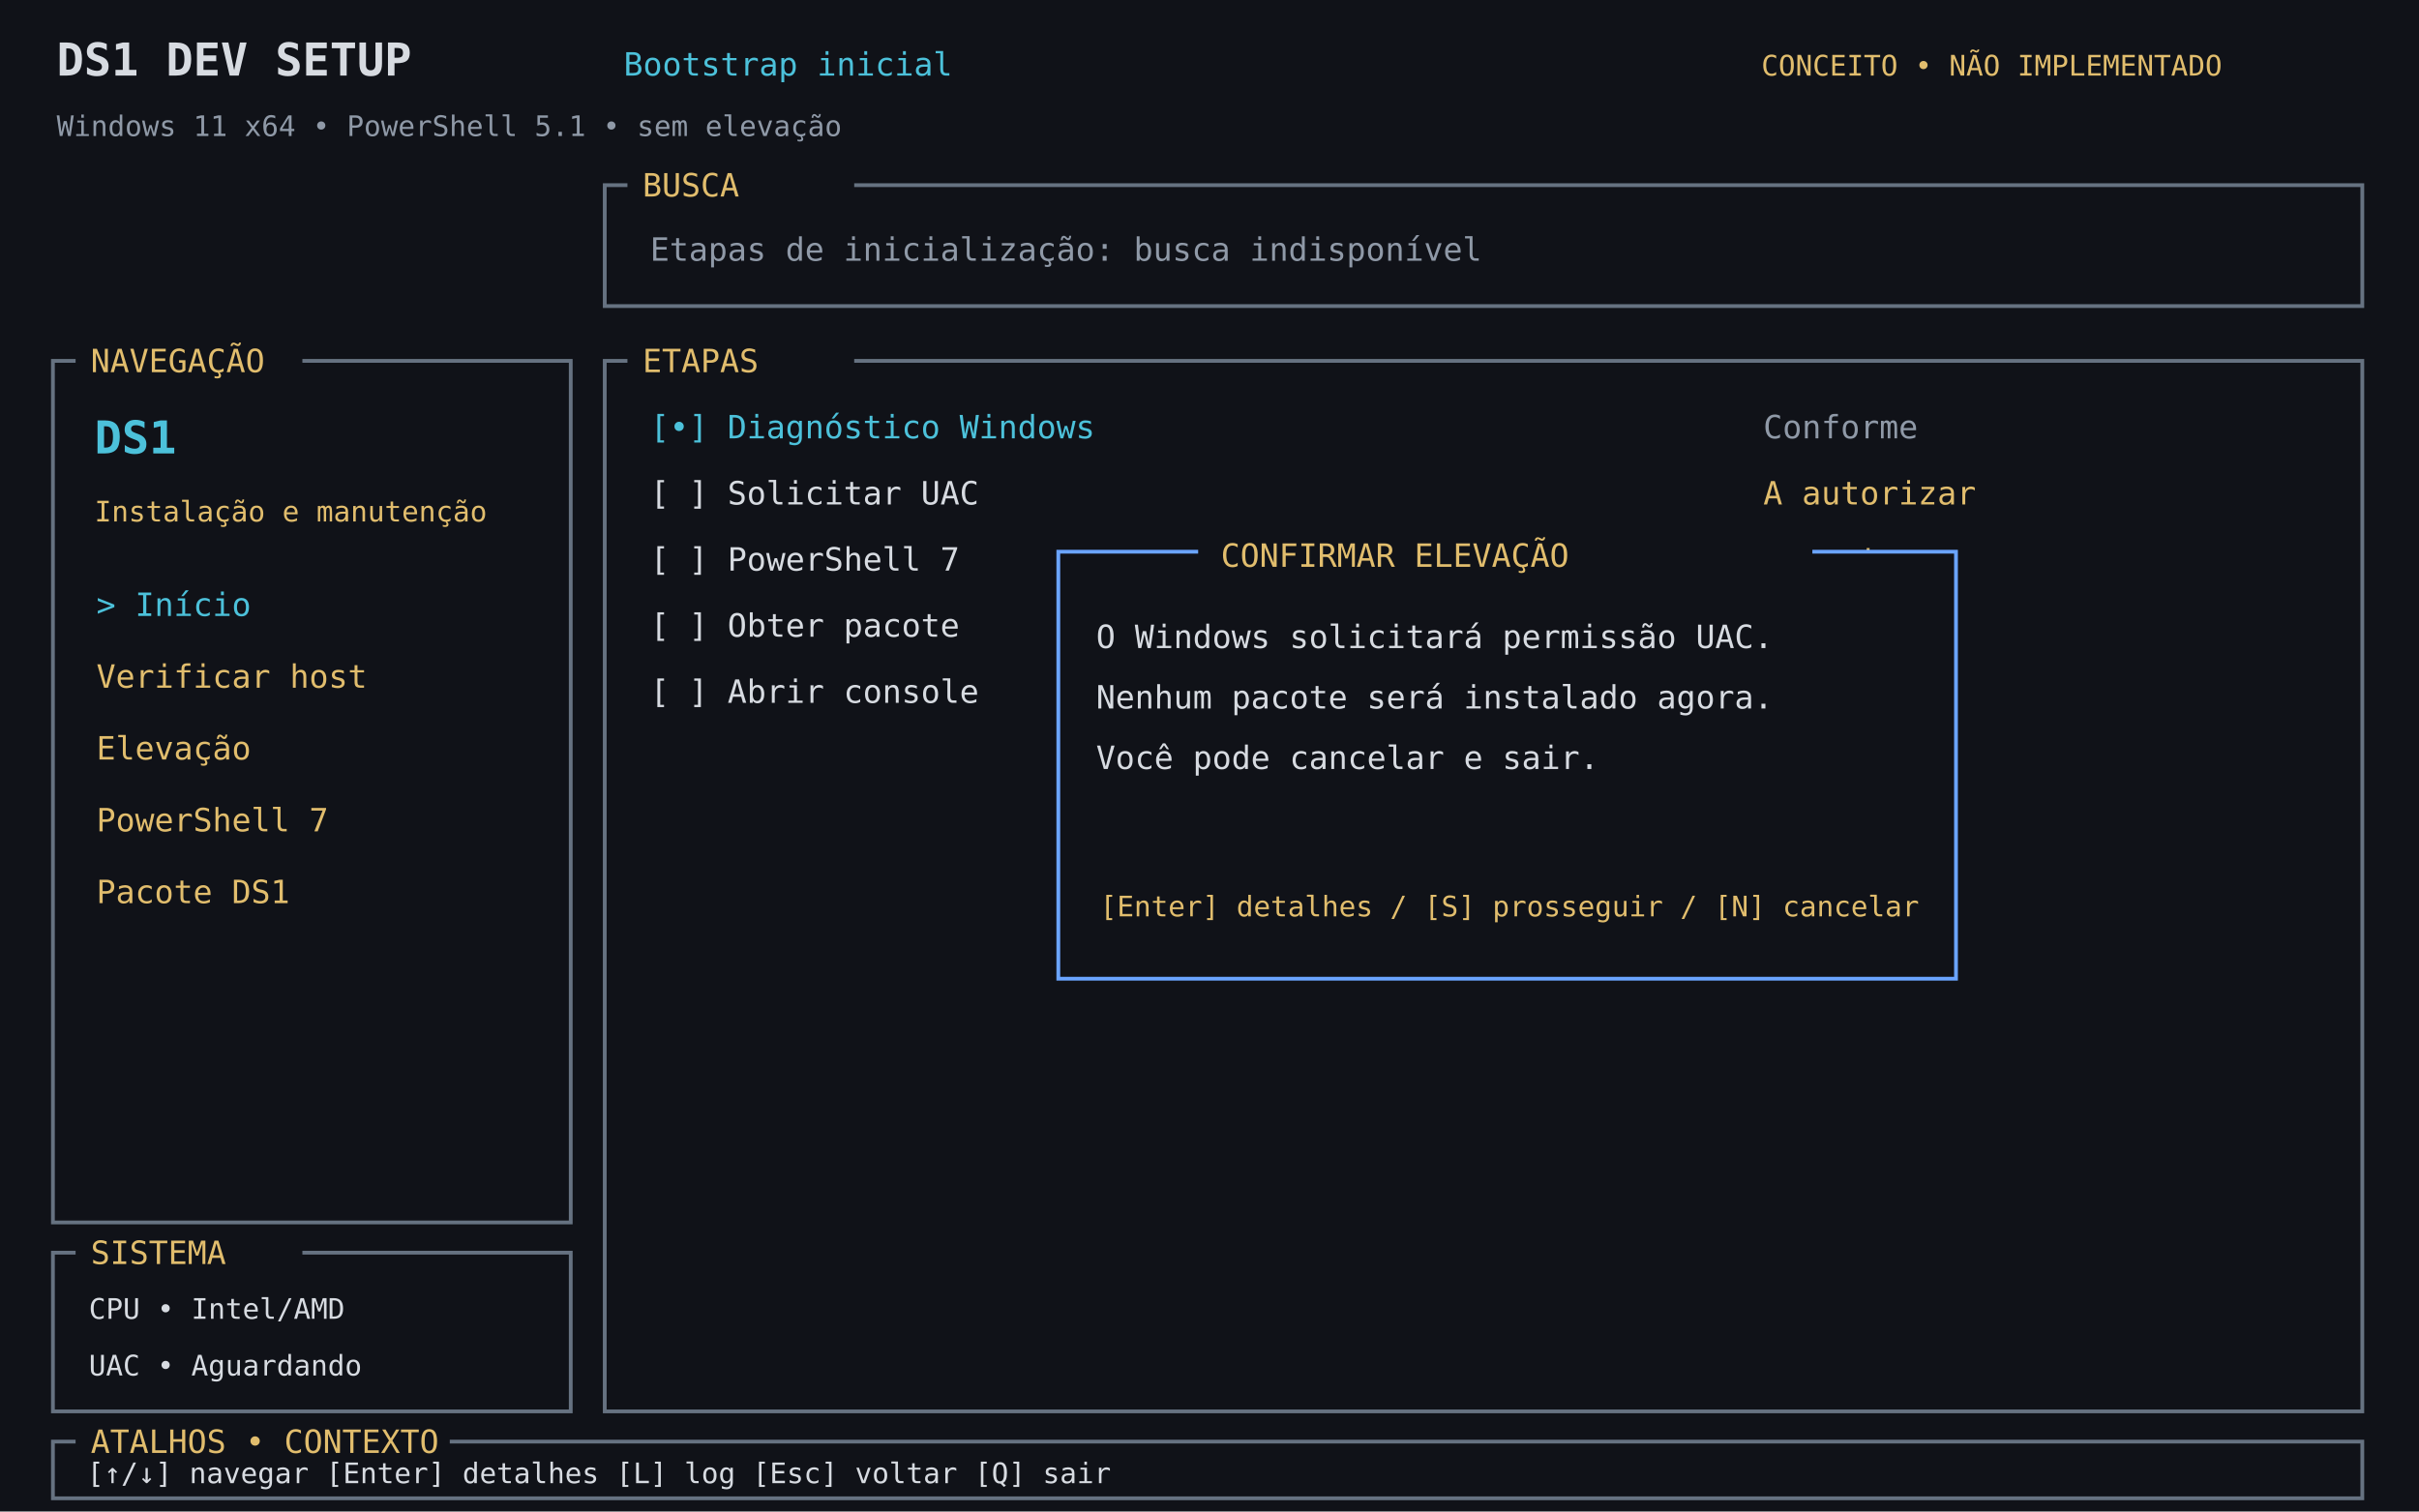
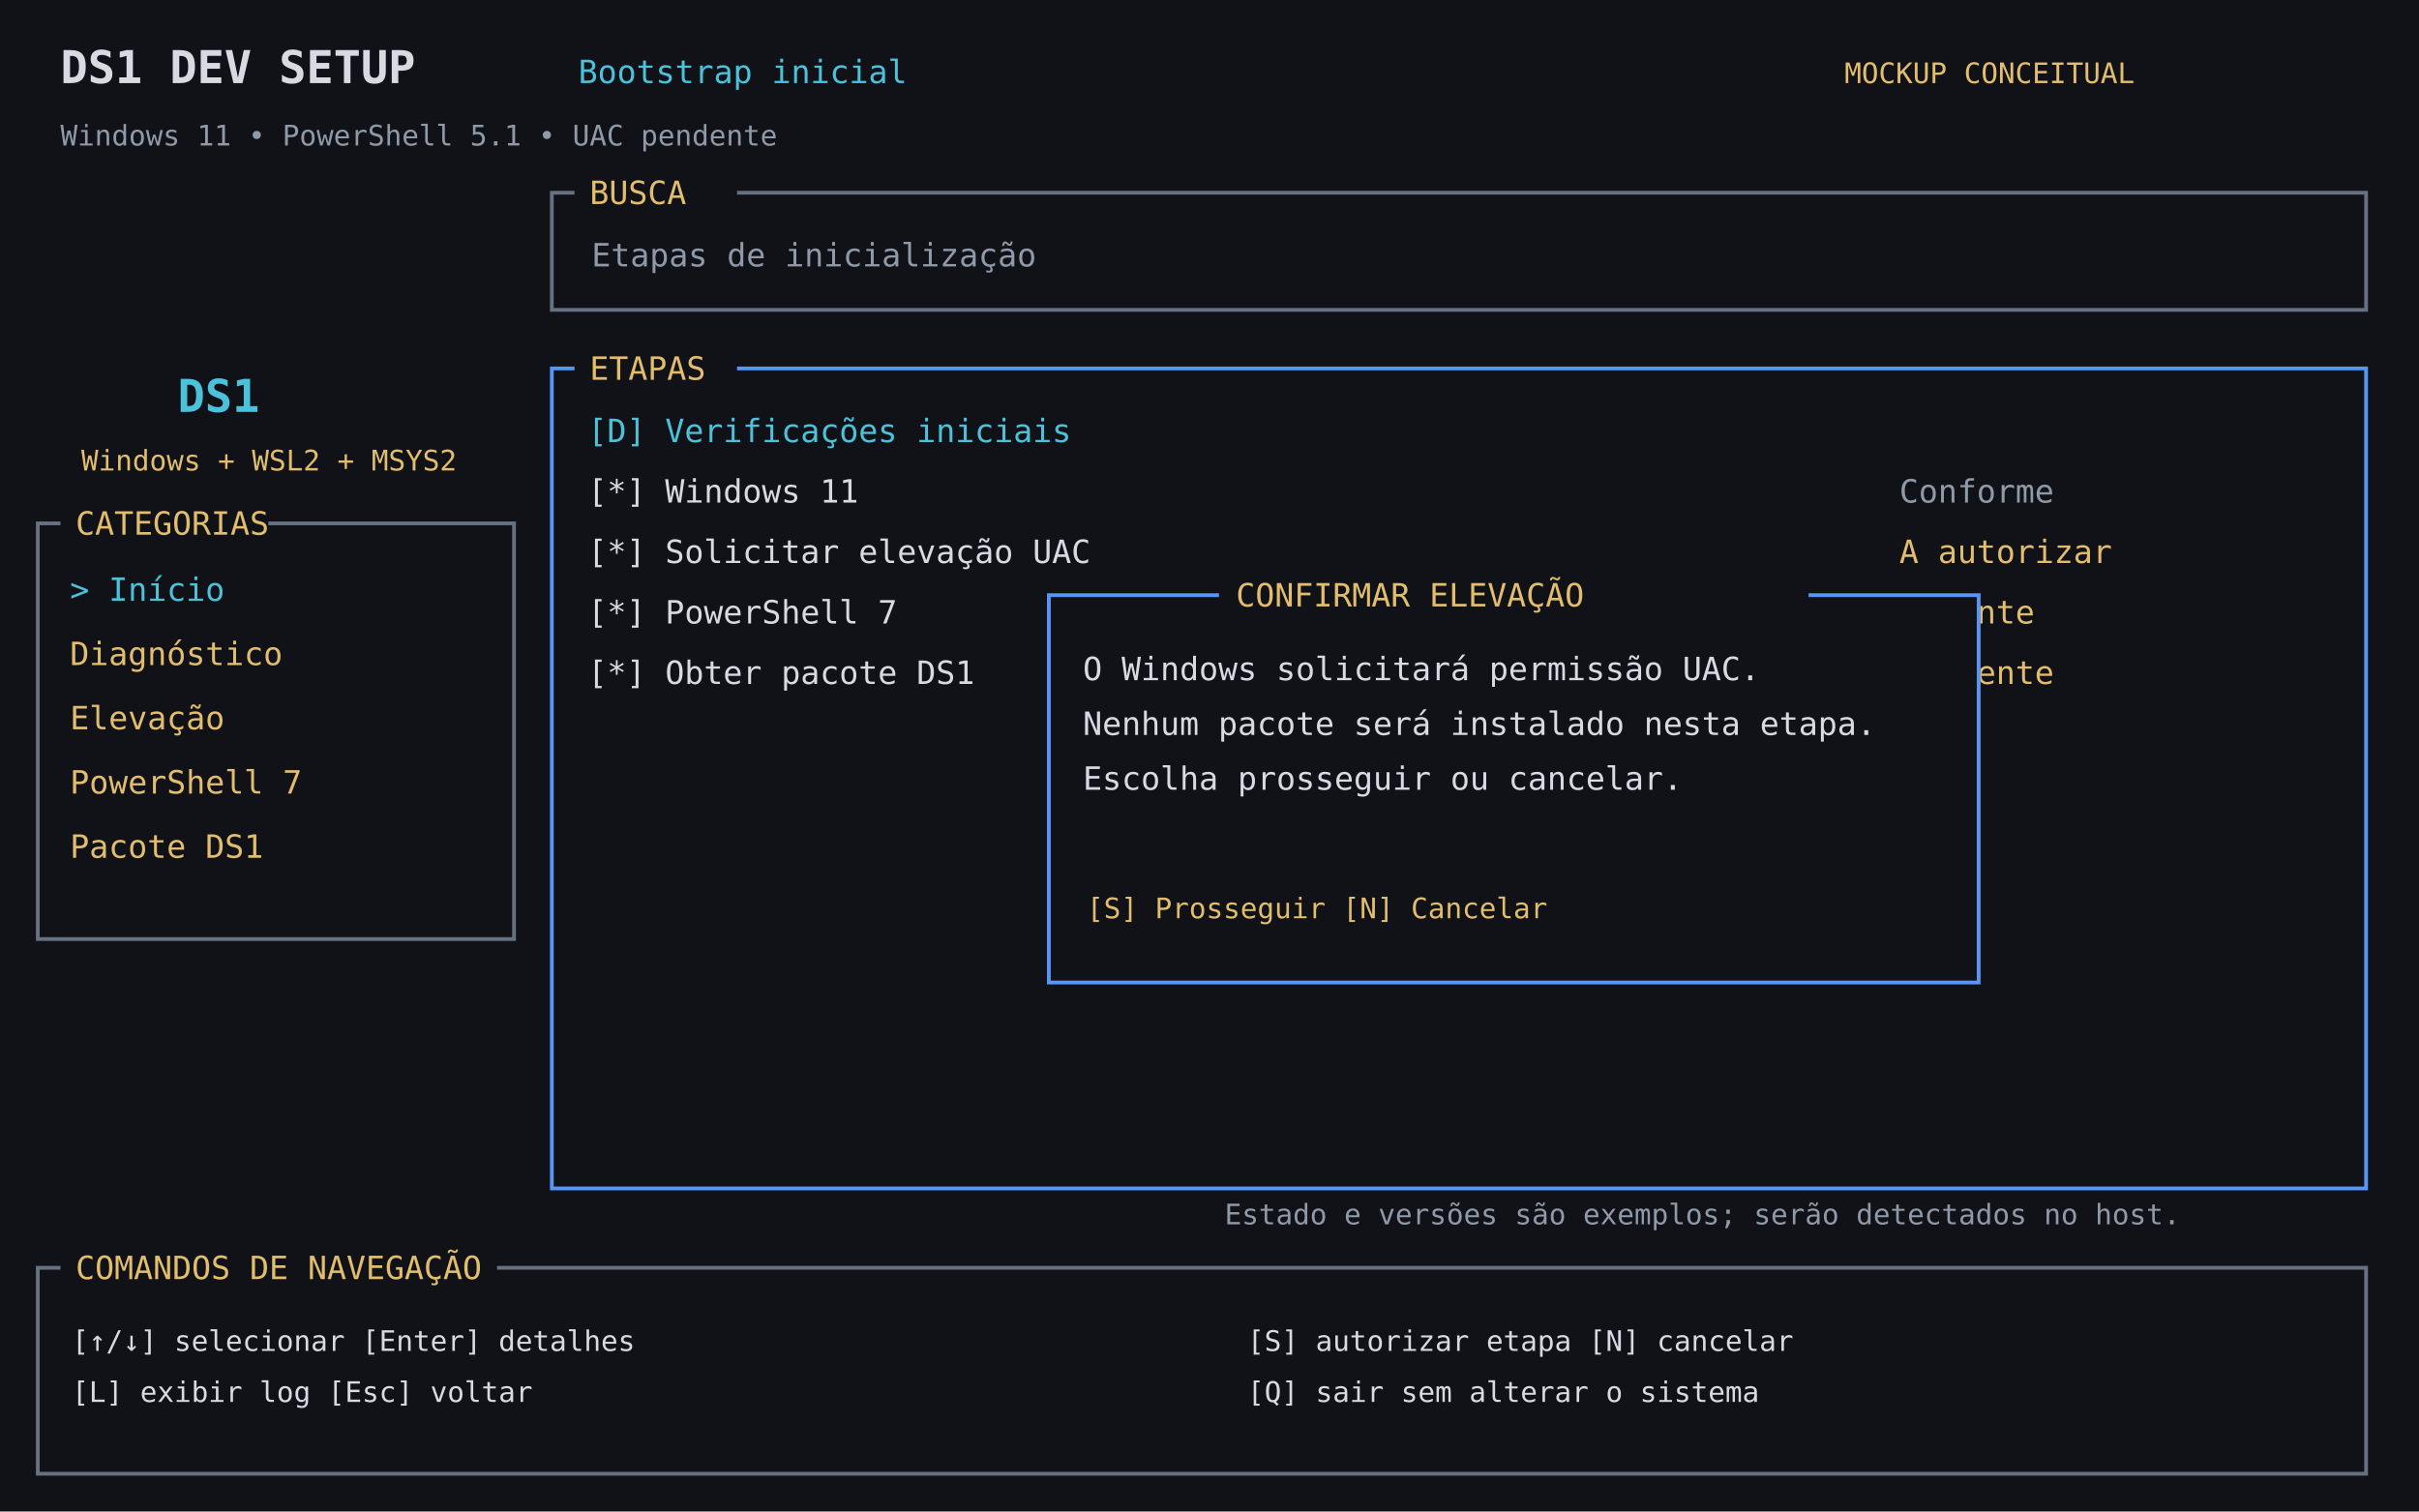
<svg xmlns="http://www.w3.org/2000/svg" width="1280" height="800" viewBox="0 0 1280 800">
  <rect width="1280" height="800" fill="#101218" />
-   <style>text{font-family:Consolas,monospace;font-size:17px;fill:#d7dbe1}.muted{fill:#8f99a7}.cyan{fill:#4cc1da}.gold{fill:#e1bd6d}.title{font-size:24px;font-weight:bold}.small{font-size:15px}</style>
-   <text x="30" y="40" class="title">DS1 DEV SETUP</text>
-   <text x="330" y="40" class="cyan">Bootstrap inicial</text>
-   <text x="932" y="40" class="gold small">CONCEITO • NÃO IMPLEMENTADO</text>
-   <text x="30" y="72" class="muted small">Windows 11 x64  •  PowerShell 5.1  •  sem elevação</text>
-   <rect x="320" y="98" width="930" height="64" fill="none" stroke="#667281" stroke-width="2" />
-   <rect x="332" y="87" width="120" height="22" fill="#101218" />
-   <text x="340" y="104" class="gold">BUSCA</text>
-   <text x="344" y="138" class="muted">Etapas de inicialização: busca indisponível</text>
-   <rect x="28" y="191" width="274" height="456" fill="none" stroke="#667281" stroke-width="2" />
-   <rect x="40" y="180" width="120" height="22" fill="#101218" />
-   <text x="48" y="197" class="gold">NAVEGAÇÃO</text>
-   <rect x="28" y="663" width="274" height="84" fill="none" stroke="#667281" stroke-width="2" />
-   <rect x="40" y="652" width="120" height="22" fill="#101218" />
-   <text x="48" y="669" class="gold">SISTEMA</text>
-   <rect x="320" y="191" width="930" height="556" fill="none" stroke="#667281" stroke-width="2" />
-   <rect x="332" y="180" width="120" height="22" fill="#101218" />
-   <text x="340" y="197" class="gold">ETAPAS</text>
-   <text x="50" y="240" class="title cyan">DS1</text>
-   <text x="50" y="276" class="gold small">Instalação e manutenção</text>
-   <text x="51" y="326" class="cyan">&gt; Início</text>
-   <text x="51" y="364" class="gold">  Verificar host</text>
-   <text x="51" y="402" class="gold">  Elevação</text>
-   <text x="51" y="440" class="gold">  PowerShell 7</text>
-   <text x="51" y="478" class="gold">  Pacote DS1</text>
-   <text x="47" y="698" class="small">CPU • Intel/AMD</text>
-   <text x="47" y="728" class="small">UAC • Aguardando</text>
-   <text x="344" y="232" class="cyan">[•] Diagnóstico Windows</text>
-   <text x="933" y="232" class="muted">Conforme</text>
-   <text x="344" y="267" class="">[ ] Solicitar UAC</text>
-   <text x="933" y="267" class="gold">A autorizar</text>
-   <text x="344" y="302" class="">[ ] PowerShell 7</text>
-   <text x="933" y="302" class="gold">Ausente</text>
-   <text x="344" y="337" class="">[ ] Obter pacote</text>
-   <text x="933" y="337" class="gold">Pendente</text>
-   <text x="344" y="372" class="">[ ] Abrir console</text>
-   <text x="933" y="372" class="gold">Bloqueado</text>
-   <rect x="560" y="292" width="475" height="226" fill="#101218" stroke="#6aa4ff" stroke-width="2" />
-   <rect x="634" y="280" width="325" height="24" fill="#101218" />
-   <text x="646" y="300" class="gold">CONFIRMAR ELEVAÇÃO</text>
-   <text x="580" y="343" class="">O Windows solicitará permissão UAC.</text>
-   <text x="580" y="375" class="">Nenhum pacote será instalado agora.</text>
-   <text x="580" y="407" class="">Você pode cancelar e sair.</text>
-   <text x="582" y="485" class="gold small">[Enter] detalhes / [S] prosseguir / [N] cancelar</text>
-   <rect x="28" y="763" width="1222" height="30" fill="none" stroke="#667281" stroke-width="2" />
-   <rect x="40" y="752" width="198" height="22" fill="#101218" />
-   <text x="48" y="769" class="gold">ATALHOS • CONTEXTO</text>
-   <text x="46" y="785" class="small">[↑/↓] navegar   [Enter] detalhes   [L] log   [Esc] voltar   [Q] sair</text>
+   <style>text{font-family:Consolas,monospace;font-size:17px;fill:#d7dbe1}.muted{fill:#8f99a7}.cyan{fill:#4cc1da}.gold{fill:#e1bd6d}.blue{fill:#5796f5}.title{font-size:24px;font-weight:bold}.small{font-size:15px}</style>
+   <text x="32" y="44" class="title">DS1 DEV SETUP</text>
+   <text x="306" y="44" class="cyan">Bootstrap inicial</text>
+   <text x="976" y="44" class="gold small">MOCKUP CONCEITUAL</text>
+   <text x="32" y="77" class="muted small">Windows 11 • PowerShell 5.1 • UAC pendente</text>
+   <rect x="292" y="102" width="960" height="62" fill="none" stroke="#667281" stroke-width="2" />
+   <rect x="304" y="91" width="86" height="22" fill="#101218" />
+   <text x="312" y="108" class="gold">BUSCA</text>
+   <text x="313" y="141" class="muted">Etapas de inicialização</text>
+   <text x="94" y="218" class="title cyan">DS1</text>
+   <text x="43" y="249" class="gold small">Windows + WSL2 + MSYS2</text>
+   <rect x="20" y="277" width="252" height="220" fill="none" stroke="#667281" stroke-width="2" />
+   <rect x="32" y="266" width="110" height="22" fill="#101218" />
+   <text x="40" y="283" class="gold">CATEGORIAS</text>
+   <text x="37" y="318" class="cyan">&gt; Início</text>
+   <text x="37" y="352" class="gold">  Diagnóstico</text>
+   <text x="37" y="386" class="gold">  Elevação</text>
+   <text x="37" y="420" class="gold">  PowerShell 7</text>
+   <text x="37" y="454" class="gold">  Pacote DS1</text>
+   <rect x="292" y="195" width="960" height="434" fill="none" stroke="#5796f5" stroke-width="2" />
+   <rect x="304" y="184" width="86" height="22" fill="#101218" />
+   <text x="312" y="201" class="gold">ETAPAS</text>
+   <text x="311" y="234" class="cyan">[D] Verificações iniciais</text>
+   <text x="1005" y="234" class="muted" />
+   <text x="311" y="266" class="">[*] Windows 11</text>
+   <text x="1005" y="266" class="muted">Conforme</text>
+   <text x="311" y="298" class="">[*] Solicitar elevação UAC</text>
+   <text x="1005" y="298" class="gold">A autorizar</text>
+   <text x="311" y="330" class="">[*] PowerShell 7</text>
+   <text x="1005" y="330" class="gold">Ausente</text>
+   <text x="311" y="362" class="">[*] Obter pacote DS1</text>
+   <text x="1005" y="362" class="gold">Pendente</text>
+   <rect x="555" y="315" width="492" height="205" fill="#101218" stroke="#5796f5" stroke-width="2" />
+   <rect x="645" y="303" width="312" height="24" fill="#101218" />
+   <text x="654" y="321" class="gold">CONFIRMAR ELEVAÇÃO</text>
+   <text x="573" y="360" class="">O Windows solicitará permissão UAC.</text>
+   <text x="573" y="389" class="">Nenhum pacote será instalado nesta etapa.</text>
+   <text x="573" y="418" class="">Escolha prosseguir ou cancelar.</text>
+   <text x="575" y="486" class="gold small">[S] Prosseguir     [N] Cancelar</text>
+   <text x="648" y="648" class="muted small">Estado e versões são exemplos; serão detectados no host.</text>
+   <rect x="20" y="671" width="1232" height="109" fill="none" stroke="#667281" stroke-width="2" />
+   <rect x="32" y="660" width="231" height="22" fill="#101218" />
+   <text x="40" y="677" class="gold">COMANDOS DE NAVEGAÇÃO</text>
+   <text x="38" y="715" class="small">[↑/↓] selecionar     [Enter] detalhes</text>
+   <text x="38" y="742" class="small">[L] exibir log     [Esc] voltar</text>
+   <text x="660" y="715" class="small">[S] autorizar etapa    [N] cancelar</text>
+   <text x="660" y="742" class="small">[Q] sair sem alterar o sistema</text>
</svg>
